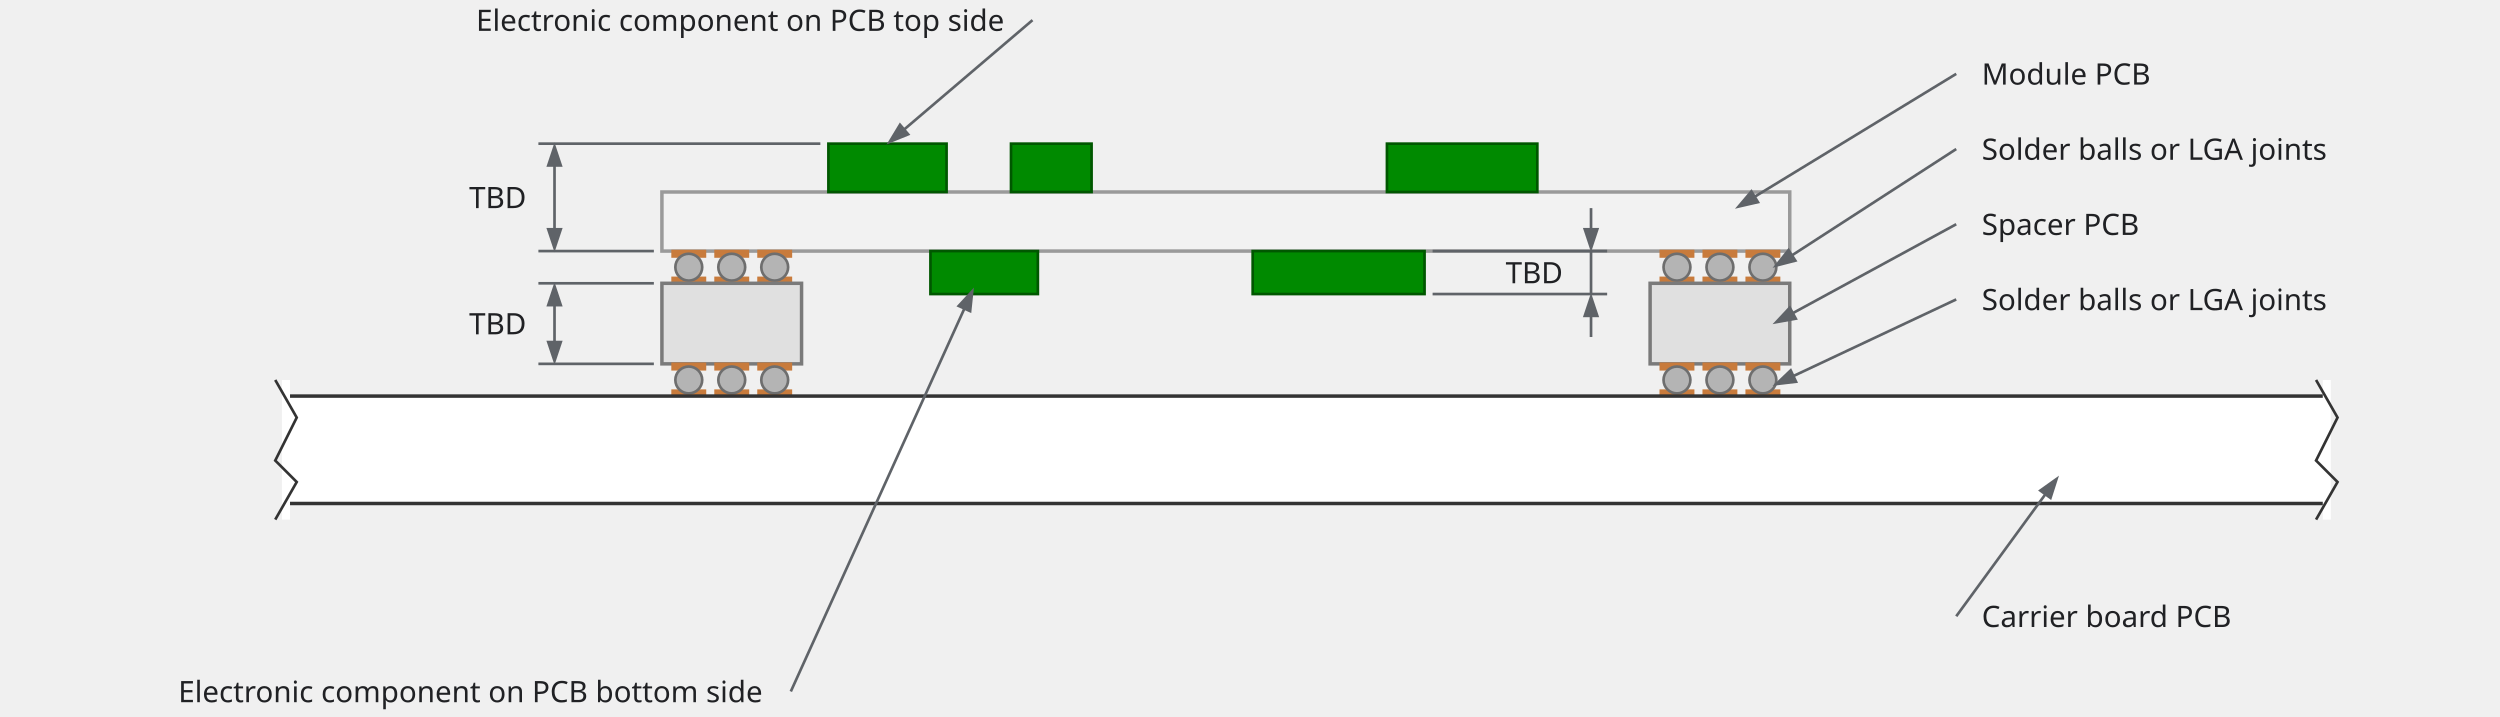
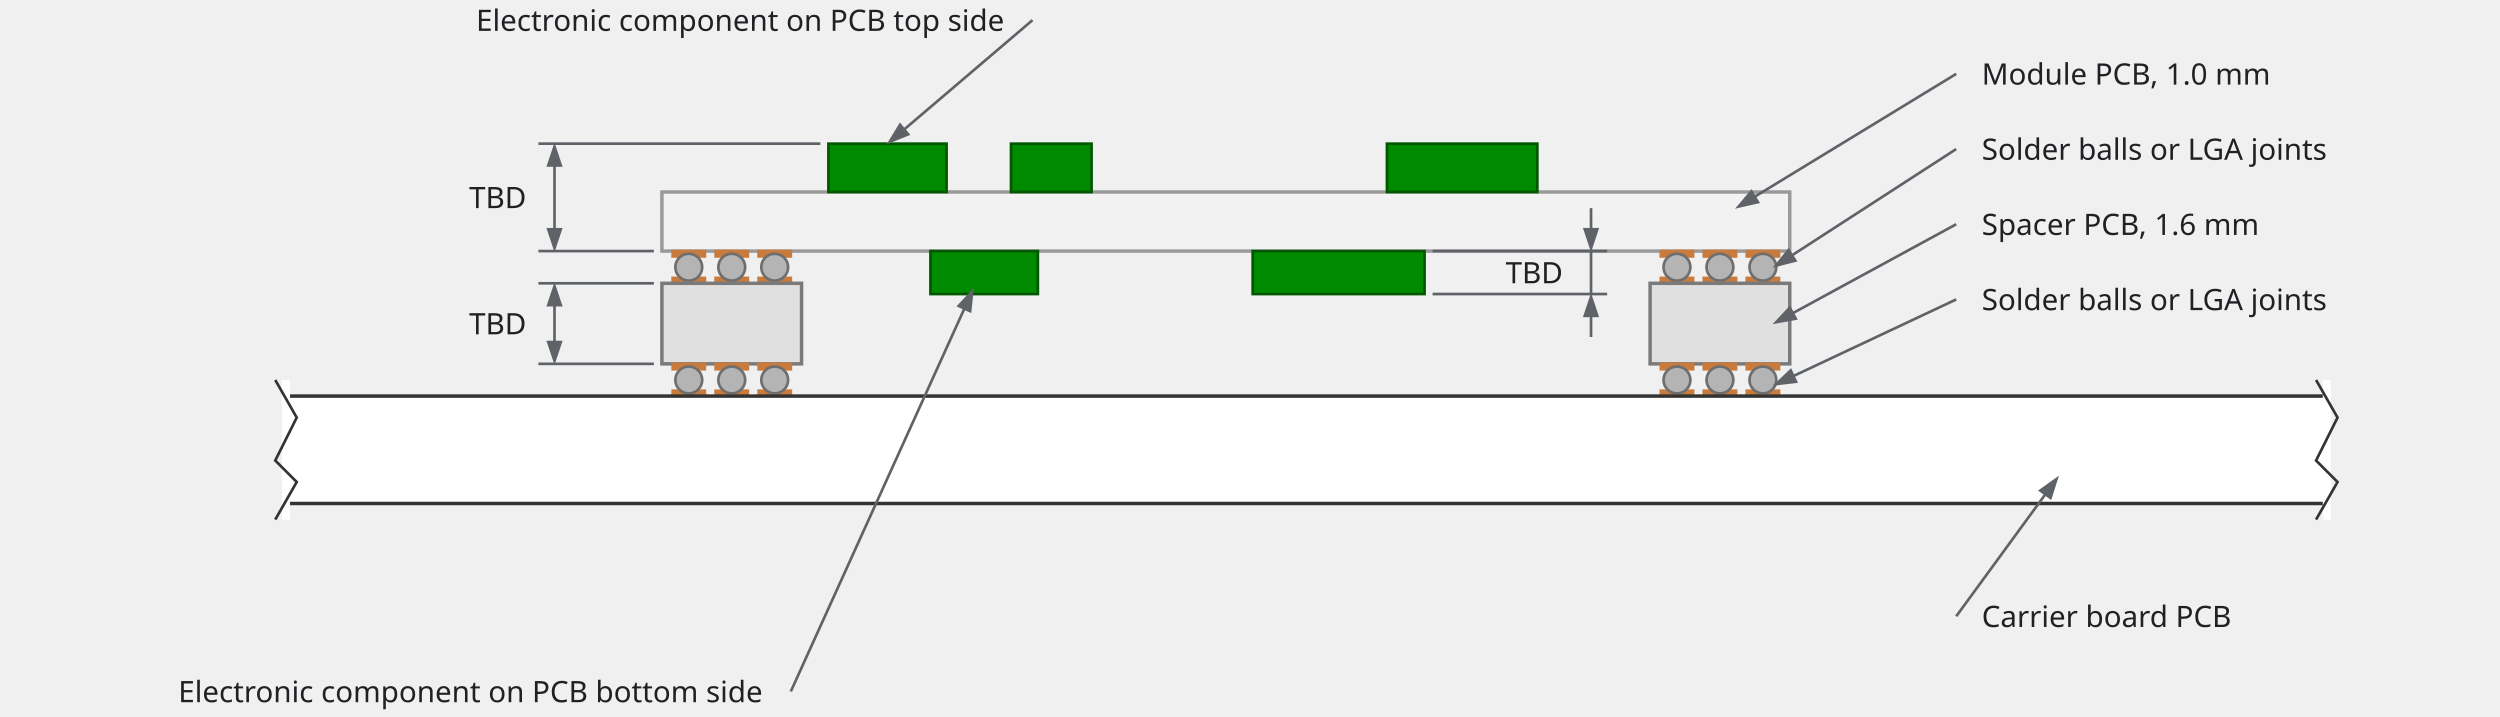
<svg xmlns="http://www.w3.org/2000/svg" style="background: transparent; background-color: transparent; color-scheme: light dark;" version="1.1" width="931px" height="267px" viewBox="0 0 931 267">
  <defs />
  <g>
    <g data-cell-id="0">
      <g data-cell-id="1">
        <g data-cell-id="module-cross-section-spacer-pcb-1">
          <g transform="translate(0.5,0.5)">
            <rect x="246" y="71" width="420" height="22" fill="#f2f2f2" stroke="#9a9a9a" stroke-width="1.3" pointer-events="all" style="fill: rgb(242, 242, 242); stroke: rgb(154, 154, 154);" />
          </g>
        </g>
        <g data-cell-id="module-cross-section-spacer-pcb-2">
          <g transform="translate(0.5,0.5)">
            <rect x="308" y="53" width="44" height="18" fill="#008a00" stroke="#005700" pointer-events="all" style="fill: rgb(0, 138, 0); stroke: rgb(0, 87, 0);" />
          </g>
        </g>
        <g data-cell-id="module-cross-section-spacer-pcb-3">
          <g transform="translate(0.5,0.5)">
            <rect x="376" y="53" width="30" height="18" fill="#008a00" stroke="#005700" pointer-events="all" style="fill: rgb(0, 138, 0); stroke: rgb(0, 87, 0);" />
          </g>
        </g>
        <g data-cell-id="module-cross-section-spacer-pcb-4">
          <g transform="translate(0.5,0.5)">
            <rect x="516" y="53" width="56" height="18" fill="#008a00" stroke="#005700" pointer-events="all" style="fill: rgb(0, 138, 0); stroke: rgb(0, 87, 0);" />
          </g>
        </g>
        <g data-cell-id="module-cross-section-spacer-pcb-5">
          <g transform="translate(0.5,0.5)">
            <rect x="346" y="93" width="40" height="16" fill="#008a00" stroke="#005700" pointer-events="all" style="fill: rgb(0, 138, 0); stroke: rgb(0, 87, 0);" />
          </g>
        </g>
        <g data-cell-id="module-cross-section-spacer-pcb-6">
          <g transform="translate(0.5,0.5)">
            <rect x="466" y="93" width="64" height="16" fill="#008a00" stroke="#005700" pointer-events="all" style="fill: rgb(0, 138, 0); stroke: rgb(0, 87, 0);" />
          </g>
        </g>
        <g data-cell-id="module-cross-section-spacer-pcb-7">
          <g transform="translate(0.5,0.5)">
            <rect x="250" y="93" width="12" height="2" fill="#c87b3c" stroke="#c87b3c" pointer-events="all" style="fill: rgb(200, 123, 60); stroke: rgb(200, 123, 60);" />
          </g>
        </g>
        <g data-cell-id="module-cross-section-spacer-pcb-8">
          <g transform="translate(0.5,0.5)">
            <rect x="250" y="103" width="12" height="2" fill="#c87b3c" stroke="#c87b3c" pointer-events="all" style="fill: rgb(200, 123, 60); stroke: rgb(200, 123, 60);" />
          </g>
        </g>
        <g data-cell-id="module-cross-section-spacer-pcb-9">
          <g transform="translate(0.5,0.5)">
            <ellipse cx="256" cy="99" rx="5" ry="5" fill="#b4b4b4" stroke="#6e6e6e" pointer-events="all" style="fill: rgb(180, 180, 180); stroke: rgb(110, 110, 110);" />
          </g>
        </g>
        <g data-cell-id="module-cross-section-spacer-pcb-10">
          <g transform="translate(0.5,0.5)">
            <rect x="266" y="93" width="12" height="2" fill="#c87b3c" stroke="#c87b3c" pointer-events="all" style="fill: rgb(200, 123, 60); stroke: rgb(200, 123, 60);" />
          </g>
        </g>
        <g data-cell-id="module-cross-section-spacer-pcb-11">
          <g transform="translate(0.5,0.5)">
            <rect x="266" y="103" width="12" height="2" fill="#c87b3c" stroke="#c87b3c" pointer-events="all" style="fill: rgb(200, 123, 60); stroke: rgb(200, 123, 60);" />
          </g>
        </g>
        <g data-cell-id="module-cross-section-spacer-pcb-12">
          <g transform="translate(0.5,0.5)">
            <ellipse cx="272" cy="99" rx="5" ry="5" fill="#b4b4b4" stroke="#6e6e6e" pointer-events="all" style="fill: rgb(180, 180, 180); stroke: rgb(110, 110, 110);" />
          </g>
        </g>
        <g data-cell-id="module-cross-section-spacer-pcb-13">
          <g transform="translate(0.5,0.5)">
            <rect x="282" y="93" width="12" height="2" fill="#c87b3c" stroke="#c87b3c" pointer-events="all" style="fill: rgb(200, 123, 60); stroke: rgb(200, 123, 60);" />
          </g>
        </g>
        <g data-cell-id="module-cross-section-spacer-pcb-14">
          <g transform="translate(0.5,0.5)">
            <rect x="282" y="103" width="12" height="2" fill="#c87b3c" stroke="#c87b3c" pointer-events="all" style="fill: rgb(200, 123, 60); stroke: rgb(200, 123, 60);" />
          </g>
        </g>
        <g data-cell-id="module-cross-section-spacer-pcb-15">
          <g transform="translate(0.5,0.5)">
            <ellipse cx="288" cy="99" rx="5" ry="5" fill="#b4b4b4" stroke="#6e6e6e" pointer-events="all" style="fill: rgb(180, 180, 180); stroke: rgb(110, 110, 110);" />
          </g>
        </g>
        <g data-cell-id="module-cross-section-spacer-pcb-16">
          <g transform="translate(0.5,0.5)">
            <rect x="618" y="93" width="12" height="2" fill="#c87b3c" stroke="#c87b3c" pointer-events="all" style="fill: rgb(200, 123, 60); stroke: rgb(200, 123, 60);" />
          </g>
        </g>
        <g data-cell-id="module-cross-section-spacer-pcb-17">
          <g transform="translate(0.5,0.5)">
            <rect x="618" y="103" width="12" height="2" fill="#c87b3c" stroke="#c87b3c" pointer-events="all" style="fill: rgb(200, 123, 60); stroke: rgb(200, 123, 60);" />
          </g>
        </g>
        <g data-cell-id="module-cross-section-spacer-pcb-18">
          <g transform="translate(0.5,0.5)">
            <ellipse cx="624" cy="99" rx="5" ry="5" fill="#b4b4b4" stroke="#6e6e6e" pointer-events="all" style="fill: rgb(180, 180, 180); stroke: rgb(110, 110, 110);" />
          </g>
        </g>
        <g data-cell-id="module-cross-section-spacer-pcb-19">
          <g transform="translate(0.5,0.5)">
            <rect x="634" y="93" width="12" height="2" fill="#c87b3c" stroke="#c87b3c" pointer-events="all" style="fill: rgb(200, 123, 60); stroke: rgb(200, 123, 60);" />
          </g>
        </g>
        <g data-cell-id="module-cross-section-spacer-pcb-20">
          <g transform="translate(0.5,0.5)">
            <rect x="634" y="103" width="12" height="2" fill="#c87b3c" stroke="#c87b3c" pointer-events="all" style="fill: rgb(200, 123, 60); stroke: rgb(200, 123, 60);" />
          </g>
        </g>
        <g data-cell-id="module-cross-section-spacer-pcb-21">
          <g transform="translate(0.5,0.5)">
            <ellipse cx="640" cy="99" rx="5" ry="5" fill="#b4b4b4" stroke="#6e6e6e" pointer-events="all" style="fill: rgb(180, 180, 180); stroke: rgb(110, 110, 110);" />
          </g>
        </g>
        <g data-cell-id="module-cross-section-spacer-pcb-22">
          <g transform="translate(0.5,0.5)">
            <rect x="650" y="93" width="12" height="2" fill="#c87b3c" stroke="#c87b3c" pointer-events="all" style="fill: rgb(200, 123, 60); stroke: rgb(200, 123, 60);" />
          </g>
        </g>
        <g data-cell-id="module-cross-section-spacer-pcb-23">
          <g transform="translate(0.5,0.5)">
            <rect x="650" y="103" width="12" height="2" fill="#c87b3c" stroke="#c87b3c" pointer-events="all" style="fill: rgb(200, 123, 60); stroke: rgb(200, 123, 60);" />
          </g>
        </g>
        <g data-cell-id="module-cross-section-spacer-pcb-24">
          <g transform="translate(0.5,0.5)">
            <ellipse cx="656" cy="99" rx="5" ry="5" fill="#b4b4b4" stroke="#6e6e6e" pointer-events="all" style="fill: rgb(180, 180, 180); stroke: rgb(110, 110, 110);" />
          </g>
        </g>
        <g data-cell-id="module-cross-section-spacer-pcb-25">
          <g transform="translate(0.5,0.5)">
            <rect x="246" y="105" width="52" height="30" fill="#e0e0e0" stroke="#7a7a7a" stroke-width="1.3" pointer-events="all" style="fill: rgb(224, 224, 224); stroke: rgb(122, 122, 122);" />
          </g>
        </g>
        <g data-cell-id="module-cross-section-spacer-pcb-26">
          <g transform="translate(0.5,0.5)">
            <rect x="614" y="105" width="52" height="30" fill="#e0e0e0" stroke="#7a7a7a" stroke-width="1.3" pointer-events="all" style="fill: rgb(224, 224, 224); stroke: rgb(122, 122, 122);" />
          </g>
        </g>
        <g data-cell-id="module-cross-section-spacer-pcb-27">
          <g transform="translate(0.5,0.5)">
            <rect x="250" y="135" width="12" height="2" fill="#c87b3c" stroke="#c87b3c" pointer-events="all" style="fill: rgb(200, 123, 60); stroke: rgb(200, 123, 60);" />
          </g>
        </g>
        <g data-cell-id="module-cross-section-spacer-pcb-28">
          <g transform="translate(0.5,0.5)">
            <rect x="250" y="145" width="12" height="2" fill="#c87b3c" stroke="#c87b3c" pointer-events="all" style="fill: rgb(200, 123, 60); stroke: rgb(200, 123, 60);" />
          </g>
        </g>
        <g data-cell-id="module-cross-section-spacer-pcb-29">
          <g transform="translate(0.5,0.5)">
            <ellipse cx="256" cy="141" rx="5" ry="5" fill="#b4b4b4" stroke="#6e6e6e" pointer-events="all" style="fill: rgb(180, 180, 180); stroke: rgb(110, 110, 110);" />
          </g>
        </g>
        <g data-cell-id="module-cross-section-spacer-pcb-30">
          <g transform="translate(0.5,0.5)">
            <rect x="266" y="135" width="12" height="2" fill="#c87b3c" stroke="#c87b3c" pointer-events="all" style="fill: rgb(200, 123, 60); stroke: rgb(200, 123, 60);" />
          </g>
        </g>
        <g data-cell-id="module-cross-section-spacer-pcb-31">
          <g transform="translate(0.5,0.5)">
            <rect x="266" y="145" width="12" height="2" fill="#c87b3c" stroke="#c87b3c" pointer-events="all" style="fill: rgb(200, 123, 60); stroke: rgb(200, 123, 60);" />
          </g>
        </g>
        <g data-cell-id="module-cross-section-spacer-pcb-32">
          <g transform="translate(0.5,0.5)">
            <ellipse cx="272" cy="141" rx="5" ry="5" fill="#b4b4b4" stroke="#6e6e6e" pointer-events="all" style="fill: rgb(180, 180, 180); stroke: rgb(110, 110, 110);" />
          </g>
        </g>
        <g data-cell-id="module-cross-section-spacer-pcb-33">
          <g transform="translate(0.5,0.5)">
            <rect x="282" y="135" width="12" height="2" fill="#c87b3c" stroke="#c87b3c" pointer-events="all" style="fill: rgb(200, 123, 60); stroke: rgb(200, 123, 60);" />
          </g>
        </g>
        <g data-cell-id="module-cross-section-spacer-pcb-34">
          <g transform="translate(0.5,0.5)">
            <rect x="282" y="145" width="12" height="2" fill="#c87b3c" stroke="#c87b3c" pointer-events="all" style="fill: rgb(200, 123, 60); stroke: rgb(200, 123, 60);" />
          </g>
        </g>
        <g data-cell-id="module-cross-section-spacer-pcb-35">
          <g transform="translate(0.5,0.5)">
            <ellipse cx="288" cy="141" rx="5" ry="5" fill="#b4b4b4" stroke="#6e6e6e" pointer-events="all" style="fill: rgb(180, 180, 180); stroke: rgb(110, 110, 110);" />
          </g>
        </g>
        <g data-cell-id="module-cross-section-spacer-pcb-36">
          <g transform="translate(0.5,0.5)">
            <rect x="618" y="135" width="12" height="2" fill="#c87b3c" stroke="#c87b3c" pointer-events="all" style="fill: rgb(200, 123, 60); stroke: rgb(200, 123, 60);" />
          </g>
        </g>
        <g data-cell-id="module-cross-section-spacer-pcb-37">
          <g transform="translate(0.5,0.5)">
            <rect x="618" y="145" width="12" height="2" fill="#c87b3c" stroke="#c87b3c" pointer-events="all" style="fill: rgb(200, 123, 60); stroke: rgb(200, 123, 60);" />
          </g>
        </g>
        <g data-cell-id="module-cross-section-spacer-pcb-38">
          <g transform="translate(0.5,0.5)">
            <ellipse cx="624" cy="141" rx="5" ry="5" fill="#b4b4b4" stroke="#6e6e6e" pointer-events="all" style="fill: rgb(180, 180, 180); stroke: rgb(110, 110, 110);" />
          </g>
        </g>
        <g data-cell-id="module-cross-section-spacer-pcb-39">
          <g transform="translate(0.5,0.5)">
            <rect x="634" y="135" width="12" height="2" fill="#c87b3c" stroke="#c87b3c" pointer-events="all" style="fill: rgb(200, 123, 60); stroke: rgb(200, 123, 60);" />
          </g>
        </g>
        <g data-cell-id="module-cross-section-spacer-pcb-40">
          <g transform="translate(0.5,0.5)">
            <rect x="634" y="145" width="12" height="2" fill="#c87b3c" stroke="#c87b3c" pointer-events="all" style="fill: rgb(200, 123, 60); stroke: rgb(200, 123, 60);" />
          </g>
        </g>
        <g data-cell-id="module-cross-section-spacer-pcb-41">
          <g transform="translate(0.5,0.5)">
            <ellipse cx="640" cy="141" rx="5" ry="5" fill="#b4b4b4" stroke="#6e6e6e" pointer-events="all" style="fill: rgb(180, 180, 180); stroke: rgb(110, 110, 110);" />
          </g>
        </g>
        <g data-cell-id="module-cross-section-spacer-pcb-42">
          <g transform="translate(0.5,0.5)">
            <rect x="650" y="135" width="12" height="2" fill="#c87b3c" stroke="#c87b3c" pointer-events="all" style="fill: rgb(200, 123, 60); stroke: rgb(200, 123, 60);" />
          </g>
        </g>
        <g data-cell-id="module-cross-section-spacer-pcb-43">
          <g transform="translate(0.5,0.5)">
            <rect x="650" y="145" width="12" height="2" fill="#c87b3c" stroke="#c87b3c" pointer-events="all" style="fill: rgb(200, 123, 60); stroke: rgb(200, 123, 60);" />
          </g>
        </g>
        <g data-cell-id="module-cross-section-spacer-pcb-44">
          <g transform="translate(0.5,0.5)">
            <ellipse cx="656" cy="141" rx="5" ry="5" fill="#b4b4b4" stroke="#6e6e6e" pointer-events="all" style="fill: rgb(180, 180, 180); stroke: rgb(110, 110, 110);" />
          </g>
        </g>
        <g data-cell-id="module-cross-section-spacer-pcb-45">
          <g transform="translate(0.5,0.5)">
            <rect x="106" y="147" width="760" height="40" fill="#ffffff" stroke="#333333" stroke-width="1.3" pointer-events="all" style="fill: rgb(255, 255, 255); stroke: rgb(51, 51, 51);" />
          </g>
        </g>
        <g data-cell-id="module-cross-section-spacer-pcb-46">
          <g transform="translate(0.5,0.5)">
            <path d="M 106 141 L 106 193" fill="none" stroke="#ffffff" stroke-width="3" stroke-miterlimit="10" pointer-events="stroke" style="stroke: rgb(255, 255, 255);" />
          </g>
        </g>
        <g data-cell-id="module-cross-section-spacer-pcb-47">
          <g transform="translate(0.5,0.5)">
            <path d="M 102 141 L 110 155 L 102 171 L 110 179 L 102 193" fill="none" stroke="#333333" stroke-miterlimit="10" pointer-events="stroke" style="stroke: rgb(51, 51, 51);" />
          </g>
        </g>
        <g data-cell-id="module-cross-section-spacer-pcb-48">
          <g transform="translate(0.5,0.5)">
            <path d="M 866 141 L 866 193" fill="none" stroke="#ffffff" stroke-width="3" stroke-miterlimit="10" pointer-events="stroke" style="stroke: rgb(255, 255, 255);" />
          </g>
        </g>
        <g data-cell-id="module-cross-section-spacer-pcb-49">
          <g transform="translate(0.5,0.5)">
            <path d="M 862 141 L 870 155 L 862 171 L 870 179 L 862 193" fill="none" stroke="#333333" stroke-miterlimit="10" pointer-events="stroke" style="stroke: rgb(51, 51, 51);" />
          </g>
        </g>
        <g data-cell-id="module-cross-section-spacer-pcb-50">
          <g>
            <rect x="110.8" y="0" width="265.2" height="14" fill="none" stroke="none" pointer-events="all" />
          </g>
          <g>
            <g fill="#202124" font-family="'Roboto Mono'" text-anchor="end" font-size="11px" style="fill: rgb(32, 33, 36);">
              <text x="374" y="11.5">Electronic component on PCB top side</text>
            </g>
          </g>
        </g>
        <g data-cell-id="module-cross-section-spacer-pcb-51">
          <g transform="translate(0.5,0.5)">
            <path d="M 384 7 L 336.18 47.74" fill="none" stroke="#5f6368" stroke-miterlimit="10" pointer-events="stroke" style="stroke: rgb(95, 99, 104);" />
            <path d="M 330.85 52.28 L 334.67 45.96 L 337.69 49.51 Z" fill="#5f6368" stroke="#5f6368" stroke-miterlimit="10" pointer-events="all" style="fill: rgb(95, 99, 104); stroke: rgb(95, 99, 104);" />
          </g>
        </g>
        <g data-cell-id="module-cross-section-spacer-pcb-52">
          <g>
-             <rect x="736" y="20" width="78" height="14" fill="none" stroke="none" pointer-events="all" />
+             <rect x="736" y="20" width="135.6" height="14" fill="none" stroke="none" pointer-events="all" />
          </g>
          <g>
            <g fill="#202124" font-family="'Roboto Mono'" text-anchor="start" font-size="11px" style="fill: rgb(32, 33, 36);">
-               <text x="738" y="31.5">Module PCB</text>
+               <text x="738" y="31.5">Module PCB, 1.0 mm</text>
            </g>
          </g>
        </g>
        <g data-cell-id="module-cross-section-spacer-pcb-53">
          <g transform="translate(0.5,0.5)">
            <path d="M 728 27 L 652.93 72.77" fill="none" stroke="#5f6368" stroke-miterlimit="10" pointer-events="stroke" style="stroke: rgb(95, 99, 104);" />
            <path d="M 646.95 76.42 L 651.72 70.78 L 654.15 74.77 Z" fill="#5f6368" stroke="#5f6368" stroke-miterlimit="10" pointer-events="all" style="fill: rgb(95, 99, 104); stroke: rgb(95, 99, 104);" />
          </g>
        </g>
        <g data-cell-id="module-cross-section-spacer-pcb-54">
          <g>
            <rect x="736" y="48" width="193.2" height="14" fill="none" stroke="none" pointer-events="all" />
          </g>
          <g>
            <g fill="#202124" font-family="'Roboto Mono'" text-anchor="start" font-size="11px" style="fill: rgb(32, 33, 36);">
              <text x="738" y="59.5">Solder balls or LGA joints</text>
            </g>
          </g>
        </g>
        <g data-cell-id="module-cross-section-spacer-pcb-55">
          <g transform="translate(0.5,0.5)">
            <path d="M 728 55 L 666.82 94.59" fill="none" stroke="#5f6368" stroke-miterlimit="10" pointer-events="stroke" style="stroke: rgb(95, 99, 104);" />
            <path d="M 660.94 98.39 L 665.55 92.63 L 668.08 96.55 Z" fill="#5f6368" stroke="#5f6368" stroke-miterlimit="10" pointer-events="all" style="fill: rgb(95, 99, 104); stroke: rgb(95, 99, 104);" />
          </g>
        </g>
        <g data-cell-id="module-cross-section-spacer-pcb-56">
          <g>
-             <rect x="736" y="76" width="78" height="14" fill="none" stroke="none" pointer-events="all" />
+             <rect x="736" y="76" width="135.6" height="14" fill="none" stroke="none" pointer-events="all" />
          </g>
          <g>
            <g fill="#202124" font-family="'Roboto Mono'" text-anchor="start" font-size="11px" style="fill: rgb(32, 33, 36);">
-               <text x="738" y="87.5">Spacer PCB</text>
+               <text x="738" y="87.5">Spacer PCB, 1.6 mm</text>
            </g>
          </g>
        </g>
        <g data-cell-id="module-cross-section-spacer-pcb-57">
          <g transform="translate(0.5,0.5)">
            <path d="M 728 83 L 667.13 116.12" fill="none" stroke="#5f6368" stroke-miterlimit="10" pointer-events="stroke" style="stroke: rgb(95, 99, 104);" />
            <path d="M 660.98 119.47 L 666.02 114.07 L 668.25 118.17 Z" fill="#5f6368" stroke="#5f6368" stroke-miterlimit="10" pointer-events="all" style="fill: rgb(95, 99, 104); stroke: rgb(95, 99, 104);" />
          </g>
        </g>
        <g data-cell-id="module-cross-section-spacer-pcb-58">
          <g>
            <rect x="736" y="104" width="193.2" height="14" fill="none" stroke="none" pointer-events="all" />
          </g>
          <g>
            <g fill="#202124" font-family="'Roboto Mono'" text-anchor="start" font-size="11px" style="fill: rgb(32, 33, 36);">
              <text x="738" y="115.5">Solder balls or LGA joints</text>
            </g>
          </g>
        </g>
        <g data-cell-id="module-cross-section-spacer-pcb-59">
          <g transform="translate(0.5,0.5)">
            <path d="M 728 111 L 667.35 139.54" fill="none" stroke="#5f6368" stroke-miterlimit="10" pointer-events="stroke" style="stroke: rgb(95, 99, 104);" />
            <path d="M 661.01 142.52 L 666.35 137.43 L 668.34 141.65 Z" fill="#5f6368" stroke="#5f6368" stroke-miterlimit="10" pointer-events="all" style="fill: rgb(95, 99, 104); stroke: rgb(95, 99, 104);" />
          </g>
        </g>
        <g data-cell-id="module-cross-section-spacer-pcb-60">
          <g>
            <rect x="736" y="222" width="128.4" height="14" fill="none" stroke="none" pointer-events="all" />
          </g>
          <g>
            <g fill="#202124" font-family="'Roboto Mono'" text-anchor="start" font-size="11px" style="fill: rgb(32, 33, 36);">
              <text x="738" y="233.5">Carrier board PCB</text>
            </g>
          </g>
        </g>
        <g data-cell-id="module-cross-section-spacer-pcb-61">
          <g transform="translate(0.5,0.5)">
            <path d="M 728 229 L 761.21 183.55" fill="none" stroke="#5f6368" stroke-miterlimit="10" pointer-events="stroke" style="stroke: rgb(95, 99, 104);" />
            <path d="M 765.34 177.9 L 763.09 184.93 L 759.33 182.18 Z" fill="#5f6368" stroke="#5f6368" stroke-miterlimit="10" pointer-events="all" style="fill: rgb(95, 99, 104); stroke: rgb(95, 99, 104);" />
          </g>
        </g>
        <g data-cell-id="module-cross-section-spacer-pcb-62">
          <g>
            <rect x="-0.8" y="250" width="286.8" height="14" fill="none" stroke="none" pointer-events="all" />
          </g>
          <g>
            <g fill="#202124" font-family="'Roboto Mono'" text-anchor="end" font-size="11px" style="fill: rgb(32, 33, 36);">
              <text x="284" y="261.5">Electronic component on PCB bottom side</text>
            </g>
          </g>
        </g>
        <g data-cell-id="module-cross-section-spacer-pcb-63">
          <g transform="translate(0.5,0.5)">
            <path d="M 294 257 L 358.65 114.39" fill="none" stroke="#5f6368" stroke-miterlimit="10" pointer-events="stroke" style="stroke: rgb(95, 99, 104);" />
            <path d="M 361.54 108.02 L 360.77 115.36 L 356.52 113.43 Z" fill="#5f6368" stroke="#5f6368" stroke-miterlimit="10" pointer-events="all" style="fill: rgb(95, 99, 104); stroke: rgb(95, 99, 104);" />
          </g>
        </g>
        <g data-cell-id="module-cross-section-spacer-pcb-64">
          <g transform="translate(0.5,0.5)">
            <path d="M 305 53 L 200 53" fill="none" stroke="#5f6368" stroke-miterlimit="10" pointer-events="stroke" style="stroke: rgb(95, 99, 104);" />
          </g>
        </g>
        <g data-cell-id="module-cross-section-spacer-pcb-65">
          <g transform="translate(0.5,0.5)">
            <path d="M 243 93 L 200 93" fill="none" stroke="#5f6368" stroke-miterlimit="10" pointer-events="stroke" style="stroke: rgb(95, 99, 104);" />
          </g>
        </g>
        <g data-cell-id="module-cross-section-spacer-pcb-66">
          <g transform="translate(0.5,0.5)">
            <path d="M 206 61.12 L 206 84.88" fill="none" stroke="#5f6368" stroke-miterlimit="10" pointer-events="stroke" style="stroke: rgb(95, 99, 104);" />
            <path d="M 206 54.12 L 208.33 61.12 L 203.67 61.12 Z" fill="#5f6368" stroke="#5f6368" stroke-miterlimit="10" pointer-events="all" style="fill: rgb(95, 99, 104); stroke: rgb(95, 99, 104);" />
            <path d="M 206 91.88 L 203.67 84.88 L 208.33 84.88 Z" fill="#5f6368" stroke="#5f6368" stroke-miterlimit="10" pointer-events="all" style="fill: rgb(95, 99, 104); stroke: rgb(95, 99, 104);" />
          </g>
        </g>
        <g data-cell-id="module-cross-section-spacer-pcb-67">
          <g>
            <rect x="170.4" y="66" width="27.6" height="14" fill="none" stroke="none" pointer-events="all" />
          </g>
          <g>
            <g fill="#202124" font-family="'Roboto Mono'" text-anchor="end" font-size="11px" style="fill: rgb(32, 33, 36);">
              <text x="196" y="77.5">TBD</text>
            </g>
          </g>
        </g>
        <g data-cell-id="module-cross-section-spacer-pcb-68">
          <g transform="translate(0.5,0.5)">
            <path d="M 533 93 L 598 93" fill="none" stroke="#5f6368" stroke-miterlimit="10" pointer-events="stroke" style="stroke: rgb(95, 99, 104);" />
          </g>
        </g>
        <g data-cell-id="module-cross-section-spacer-pcb-69">
          <g transform="translate(0.5,0.5)">
            <path d="M 533 109 L 598 109" fill="none" stroke="#5f6368" stroke-miterlimit="10" pointer-events="stroke" style="stroke: rgb(95, 99, 104);" />
          </g>
        </g>
        <g data-cell-id="module-cross-section-spacer-pcb-70">
          <g transform="translate(0.5,0.5)">
            <path d="M 592 77 L 592 84.88" fill="none" stroke="#5f6368" stroke-miterlimit="10" pointer-events="stroke" style="stroke: rgb(95, 99, 104);" />
            <path d="M 592 91.88 L 589.67 84.88 L 594.33 84.88 Z" fill="#5f6368" stroke="#5f6368" stroke-miterlimit="10" pointer-events="all" style="fill: rgb(95, 99, 104); stroke: rgb(95, 99, 104);" />
          </g>
        </g>
        <g data-cell-id="module-cross-section-spacer-pcb-71">
          <g transform="translate(0.5,0.5)">
            <path d="M 592 125 L 592 117.12" fill="none" stroke="#5f6368" stroke-miterlimit="10" pointer-events="stroke" style="stroke: rgb(95, 99, 104);" />
            <path d="M 592 110.12 L 594.33 117.12 L 589.67 117.12 Z" fill="#5f6368" stroke="#5f6368" stroke-miterlimit="10" pointer-events="all" style="fill: rgb(95, 99, 104); stroke: rgb(95, 99, 104);" />
          </g>
        </g>
        <g data-cell-id="module-cross-section-spacer-pcb-72">
          <g transform="translate(0.5,0.5)">
            <path d="M 592 93 L 592 109" fill="none" stroke="#5f6368" stroke-miterlimit="10" pointer-events="stroke" style="stroke: rgb(95, 99, 104);" />
          </g>
        </g>
        <g data-cell-id="module-cross-section-spacer-pcb-73">
          <g>
            <rect x="556.4" y="94" width="27.6" height="14" fill="none" stroke="none" pointer-events="all" />
          </g>
          <g>
            <g fill="#202124" font-family="'Roboto Mono'" text-anchor="end" font-size="11px" style="fill: rgb(32, 33, 36);">
              <text x="582" y="105.5">TBD</text>
            </g>
          </g>
        </g>
        <g data-cell-id="module-cross-section-spacer-pcb-74">
          <g transform="translate(0.5,0.5)">
            <path d="M 243 105 L 200 105" fill="none" stroke="#5f6368" stroke-miterlimit="10" pointer-events="stroke" style="stroke: rgb(95, 99, 104);" />
          </g>
        </g>
        <g data-cell-id="module-cross-section-spacer-pcb-75">
          <g transform="translate(0.5,0.5)">
            <path d="M 243 135 L 200 135" fill="none" stroke="#5f6368" stroke-miterlimit="10" pointer-events="stroke" style="stroke: rgb(95, 99, 104);" />
          </g>
        </g>
        <g data-cell-id="module-cross-section-spacer-pcb-76">
          <g transform="translate(0.5,0.5)">
            <path d="M 206 113.12 L 206 126.88" fill="none" stroke="#5f6368" stroke-miterlimit="10" pointer-events="stroke" style="stroke: rgb(95, 99, 104);" />
            <path d="M 206 106.12 L 208.33 113.12 L 203.67 113.12 Z" fill="#5f6368" stroke="#5f6368" stroke-miterlimit="10" pointer-events="all" style="fill: rgb(95, 99, 104); stroke: rgb(95, 99, 104);" />
            <path d="M 206 133.88 L 203.67 126.88 L 208.33 126.88 Z" fill="#5f6368" stroke="#5f6368" stroke-miterlimit="10" pointer-events="all" style="fill: rgb(95, 99, 104); stroke: rgb(95, 99, 104);" />
          </g>
        </g>
        <g data-cell-id="module-cross-section-spacer-pcb-77">
          <g>
            <rect x="170.4" y="113" width="27.6" height="14" fill="none" stroke="none" pointer-events="all" />
          </g>
          <g>
            <g fill="#202124" font-family="'Roboto Mono'" text-anchor="end" font-size="11px" style="fill: rgb(32, 33, 36);">
              <text x="196" y="124.5">TBD</text>
            </g>
          </g>
        </g>
      </g>
    </g>
  </g>
</svg>
